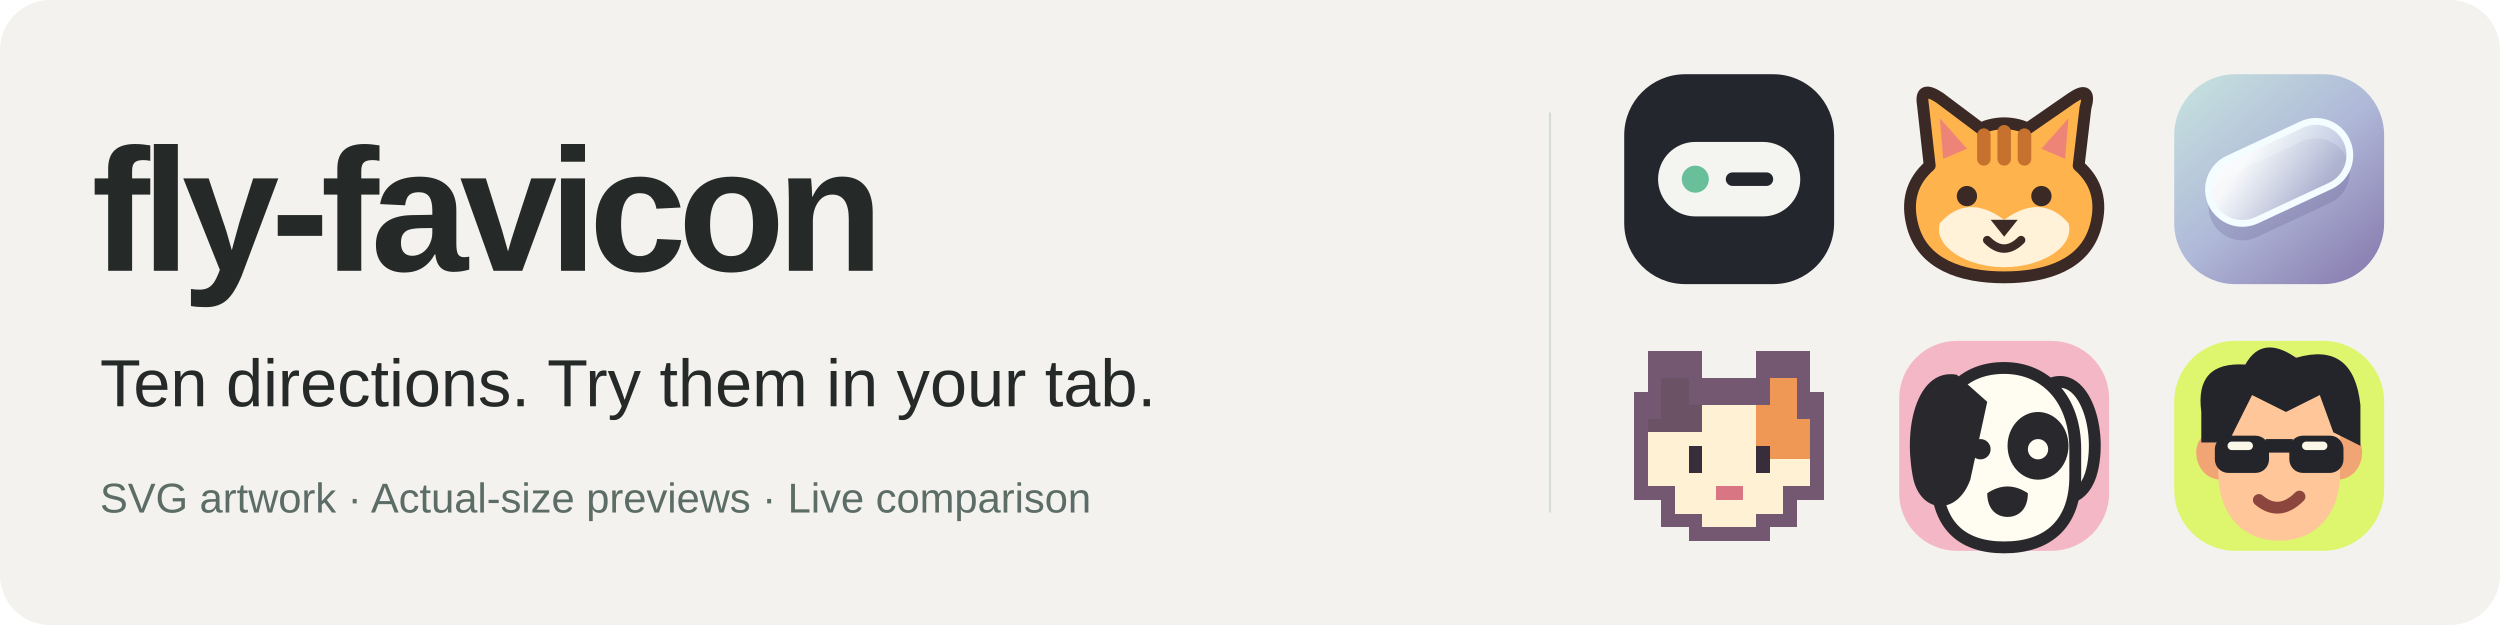
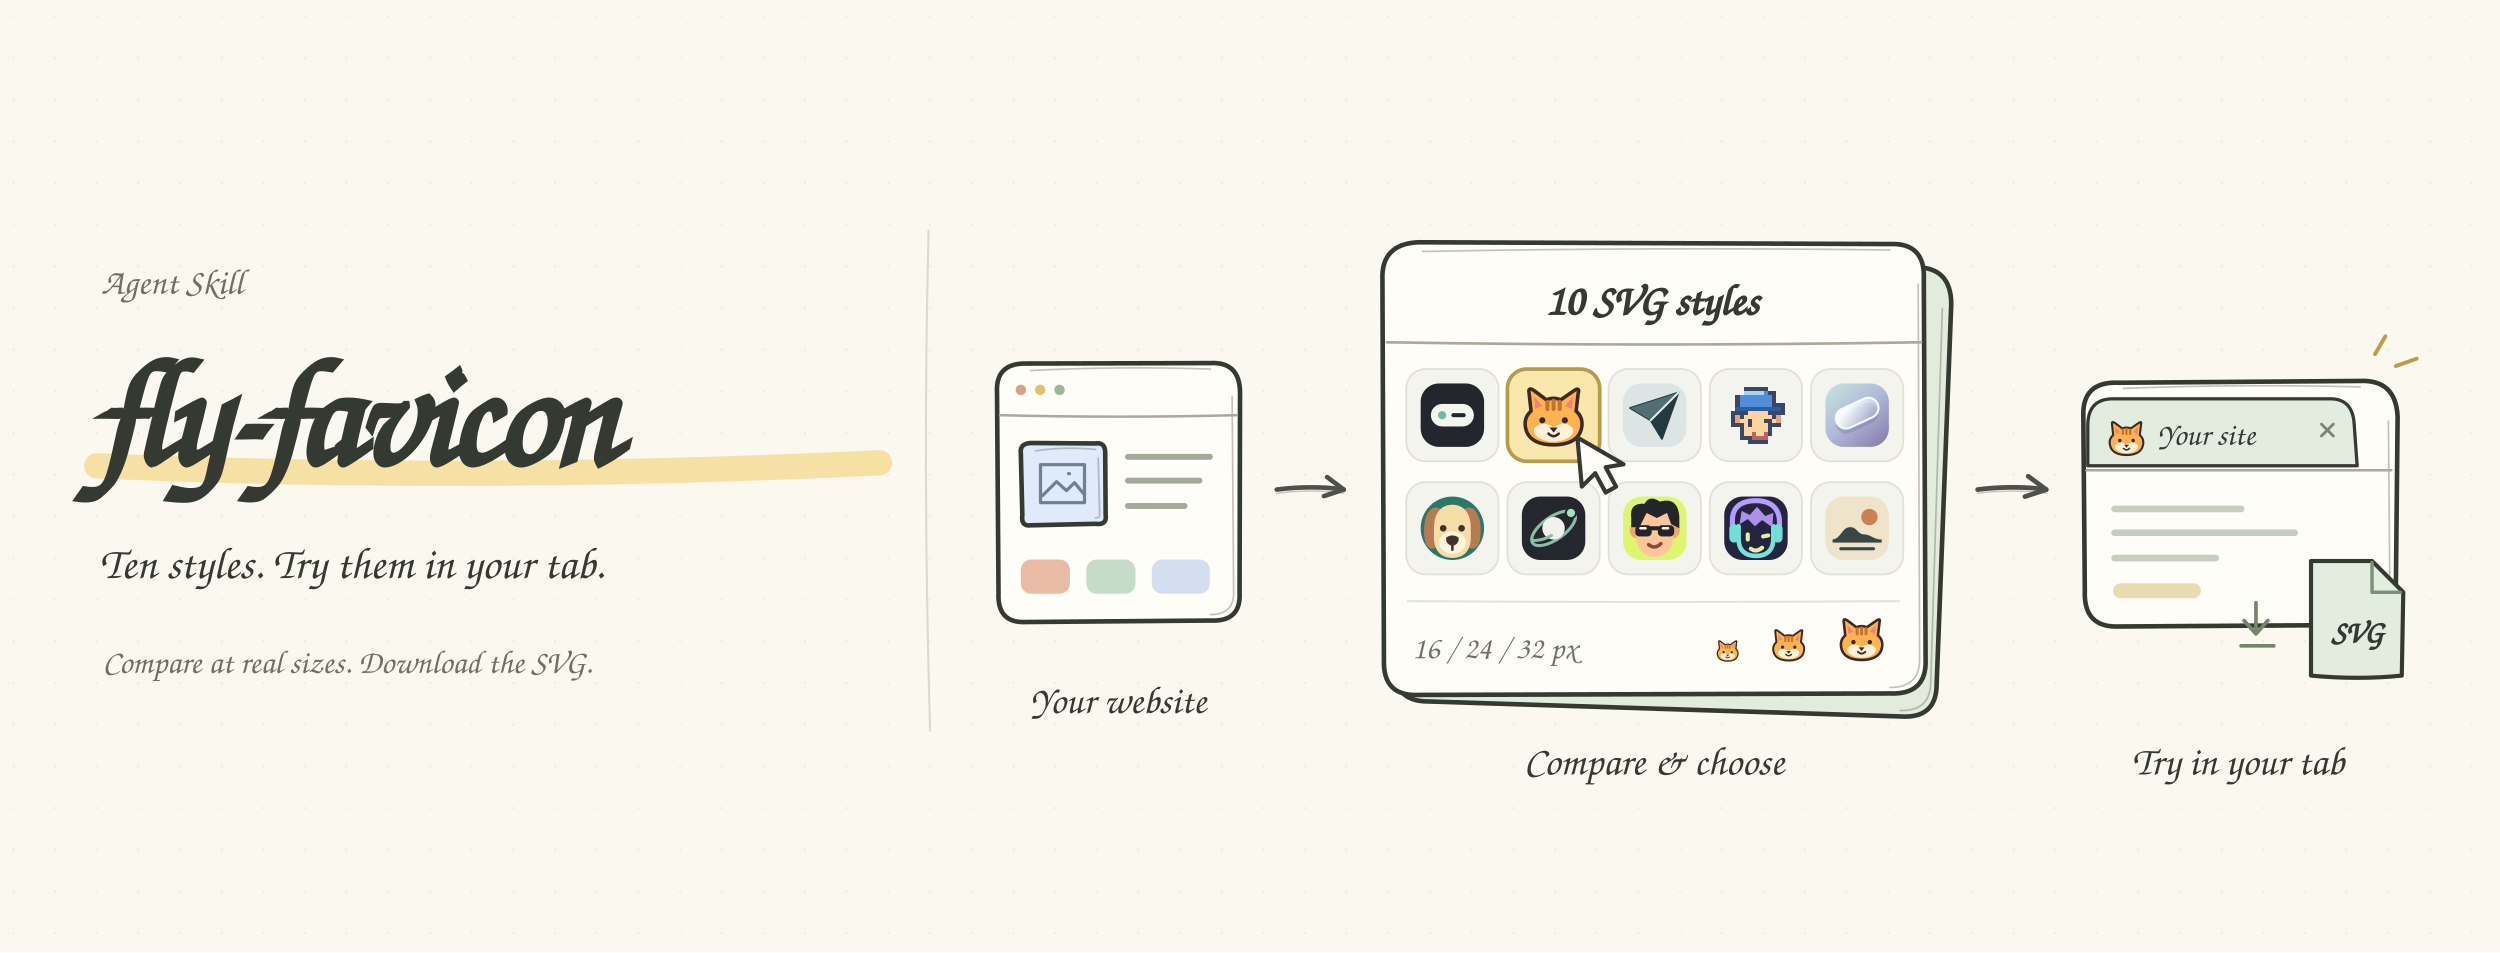
- <svg xmlns="http://www.w3.org/2000/svg" width="1200" height="300" viewBox="0 0 1200 300" role="img" aria-labelledby="hero-title hero-desc">
-   <rect width="1200" height="300" rx="24" fill="#f3f2ee" />
-   <g font-family="Segoe UI, Microsoft YaHei, Arial, sans-serif" fill="#252a28">
-     <text x="44" y="130" font-size="84" font-weight="700" letter-spacing="-4">fly-favicon</text>
-     <text x="48" y="195" font-size="32" font-weight="500">Ten directions. Try them in your tab.</text>
-     <text x="48" y="246" font-size="20" fill="#5c6c67">SVG artwork · Actual-size previews · Live comparison</text>
-   </g>
-   <path d="M744 54V246" stroke="#d6dcd5" stroke-width="1" />
-   <svg width="104" height="104" viewBox="0 0 64 64" fill="none" x="778" y="34">
+ <svg xmlns="http://www.w3.org/2000/svg" width="1680" height="640" viewBox="0 0 1680 640" role="img" aria-labelledby="hero-en-title hero-en-desc">
+   <rect width="1680" height="640" fill="#FBF8EF" />
+   <defs>
+     <pattern id="paper-dots" width="28" height="28" patternUnits="userSpaceOnUse">
+       <circle cx="9" cy="11" r=".7" fill="#A69C87" opacity=".16" />
+     </pattern>
+   </defs>
+   <rect width="1680" height="640" fill="url(#paper-dots)" />
+   <path d="M65 313 Q320 324 591 311" fill="none" stroke="#F4D786" stroke-width="17" opacity="0.72" stroke-linecap="round" stroke-linejoin="round" />
+   <path d="M624 155 Q620 316 625 491" fill="none" stroke="#CCC7B9" stroke-width="1.4" opacity="0.65" stroke-linecap="round" stroke-linejoin="round" />
+   <g transform="rotate(0 751.5 331)">
+     <path d="M689.56 244.3 Q669 244 670 263.56 L671 398.44 Q670 419 689.56 418 L813.44 417 Q834 418 833 398.44 L833.3 263.56 Q833 243 813.44 244 Z" fill="#FFFDF7" stroke="#343932" stroke-width="3.1" opacity="1" stroke-linecap="round" stroke-linejoin="round" />
+     <path d="M692.56 249 Q751.5 246 813.44 248 M828 266.56 L829 398.44 Q829 413 813.44 413" fill="none" stroke="#68695F" stroke-width="1.15" opacity="0.4" stroke-linecap="round" stroke-linejoin="round" />
+   </g>
+   <path d="M672 279 Q751 281 831 279" fill="none" stroke="#AAA99B" stroke-width="1.7" opacity="1" stroke-linecap="round" stroke-linejoin="round" />
+   <circle cx="686" cy="262" r="3.5" fill="#D9A08A" />
+   <circle cx="699" cy="262" r="3.5" fill="#E1C36D" />
+   <circle cx="712" cy="262" r="3.5" fill="#9EB69C" />
+   <g transform="rotate(0 714.5 325.5)">
+     <path d="M692.84 297.7 Q685 298 686 304.84 L687 346.16 Q686 354 692.84 353 L736.16 352 Q744 353 743 346.16 L742.7 304.84 Q743 297 736.16 298 Z" fill="#DFEAFA" stroke="#343932" stroke-width="3.1" opacity="1" stroke-linecap="round" stroke-linejoin="round" />
+     <path d="M695.84 303 Q714.5 300 736.16 302 M738 307.84 L739 346.16 Q739 348 736.16 348" fill="none" stroke="#68695F" stroke-width="1.15" opacity="0.4" stroke-linecap="round" stroke-linejoin="round" />
+   </g>
+   <g transform="translate(692.5 303.5) scale(0.672)">
+     <path d="M10 13 H54 V51 H10 Z M12 44 L26 30 L36 39 L44 31 L53 42 M38 22 H39" fill="none" stroke="#6C8294" stroke-width="3.2" opacity="1" stroke-linecap="round" stroke-linejoin="round" />
+   </g>
+   <path d="M758 307 L813 307 M758 323 L806 323 M758 340 L796 340" fill="none" stroke="#A3AA9A" stroke-width="4" opacity="1" stroke-linecap="round" stroke-linejoin="round" />
+   <rect x="686" y="376" width="33" height="23" rx="7" fill="#E9BBA5" />
+   <rect x="730" y="376" width="33" height="23" rx="7" fill="#C5DCC8" />
+   <rect x="774" y="376" width="39" height="23" rx="7" fill="#D3DEF0" />
+   <path d="M858 329 C872.4 327 890.85 327 903 329" fill="none" stroke="#4D5147" stroke-width="3.1" opacity="1" stroke-linecap="round" stroke-linejoin="round" />
+   <g transform="translate(0 2.5)">
+     <path d="M858 329 C872.4 327 890.85 327 903 329" fill="none" stroke="#4D5147" stroke-width="1" opacity="0.3" stroke-linecap="round" stroke-linejoin="round" />
+   </g>
+   <path d="M889.697 333.362 L903 329 L891.797 320.604" fill="none" stroke="#4D5147" stroke-width="3.1" opacity="1" stroke-linecap="round" stroke-linejoin="round" />
+   <g transform="rotate(2 1123.5 325.5)">
+     <path d="M965 174.9 Q940 174 941 198 L942 453 Q941 478 965 477 L1282 476 Q1307 477 1306 453 L1306.9 198 Q1306 173 1282 174 Z" fill="#E3EBDD" stroke="#343932" stroke-width="3.1" opacity="1" stroke-linecap="round" stroke-linejoin="round" />
+     <path d="M968 179 Q1123.5 176 1282 178 M1301 201 L1302 453 Q1302 472 1282 472" fill="none" stroke="#68695F" stroke-width="1.15" opacity="0.4" stroke-linecap="round" stroke-linejoin="round" />
+   </g>
+   <g transform="rotate(0 1111.5 315.5)">
+     <path d="M953 162.8 Q928 164 929 188 L930 443 Q929 468 953 467 L1270 466 Q1295 467 1294 443 L1292.8 188 Q1294 163 1270 164 Z" fill="#FFFDF7" stroke="#343932" stroke-width="3.1" opacity="1" stroke-linecap="round" stroke-linejoin="round" />
+     <path d="M956 169 Q1111.5 166 1270 168 M1289 191 L1290 443 Q1290 462 1270 462" fill="none" stroke="#68695F" stroke-width="1.15" opacity="0.4" stroke-linecap="round" stroke-linejoin="round" />
+   </g>
+   <path d="M932 230 Q1110 233 1291 230" fill="none" stroke="#AAA99B" stroke-width="1.8" opacity="1" stroke-linecap="round" stroke-linejoin="round" />
+   <rect x="945" y="248" width="62" height="62" rx="13" fill="#F4F4EE" stroke="#DFE1D6" stroke-width="1.2" />
+   <svg viewBox="0 0 64 64" fill="none" x="954" y="257" width="44" height="44">
    <rect x="1" y="1" width="62" height="62" rx="18" fill="#23262C" />
    <rect x="11" y="21" width="42" height="22" rx="11" fill="#F4F5F1" />
    <circle cx="22" cy="32" r="4" fill="#6ABF9B" />
    <path d="M33 32H43" stroke="#23262C" stroke-width="4" stroke-linecap="round" />
  </svg>
-   <svg width="104" height="104" viewBox="0 0 64 64" fill="none" x="910" y="34">
-     <path d="M10 28 8 10Q7 4 13 8L25 17Q32 14 39 17L52 8Q58 4 56 11L54 28Q62 35 59 46C56 57 45 61 32 61S8 57 5 46Q2 35 10 28Z" fill="#FFB34D" stroke="#3A2924" stroke-width="3.5" stroke-linejoin="round" />
-     <path d="m13 14 8 9-7 3Zm38 0-8 9 7 3Z" fill="#ED8477" />
-     <path d="M26 19v7m6-8v8m6-7v7" stroke="#C7712F" stroke-width="4" stroke-linecap="round" />
-     <path d="M13 45q8-9 19-1 11-8 19 1c2 7-8 13-19 13S11 52 13 45Z" fill="#FFF2D8" />
-     <circle cx="21" cy="37" r="3" fill="#3A2924" />
-     <circle cx="43" cy="37" r="3" fill="#3A2924" />
-     <path d="M28 44h8l-4 5Z" fill="#3A2924" />
-     <path d="M27 50q5 5 10 0" stroke="#3A2924" stroke-width="2.5" stroke-linecap="round" />
-   </svg>
-   <svg width="104" height="104" viewBox="0 0 64 64" fill="none" x="1042" y="34">
+   <rect x="1013" y="248" width="62" height="62" rx="13" fill="#F9E7AC" stroke="#B69B4B" stroke-width="2.5" />
+   <svg viewBox="0 0 64 64" fill="none" x="1022" y="257" width="44" height="44">
+     <path d="M10 28 8 10Q7 4 13 8L25 17Q32 14 39 17L52 8Q58 4 56 11L54 28Q62 35 59 46C56 57 45 61 32 61S8 57 5 46Q2 35 10 28Z" fill="#FFB34D" stroke="#3A2924" stroke-width="3.5" stroke-linejoin="round" />
+     <path d="m13 14 8 9-7 3Zm38 0-8 9 7 3Z" fill="#ED8477" />
+     <path d="M26 19v7m6-8v8m6-7v7" stroke="#C7712F" stroke-width="4" stroke-linecap="round" />
+     <path d="M13 45q8-9 19-1 11-8 19 1c2 7-8 13-19 13S11 52 13 45Z" fill="#FFF2D8" />
+     <circle cx="21" cy="37" r="3" fill="#3A2924" />
+     <circle cx="43" cy="37" r="3" fill="#3A2924" />
+     <path d="M28 44h8l-4 5Z" fill="#3A2924" />
+     <path d="M27 50q5 5 10 0" stroke="#3A2924" stroke-width="2.5" stroke-linecap="round" />
+   </svg>
+   <rect x="1081" y="248" width="62" height="62" rx="13" fill="#F4F4EE" stroke="#DFE1D6" stroke-width="1.2" />
+   <svg viewBox="0 0 64 64" fill="none" x="1090" y="257" width="44" height="44">
+     <rect x="1" y="1" width="62" height="62" rx="18" fill="#DCE5E4" />
+     <path d="M8 25L55 10L39 55L28 37L8 25Z" fill="#253A40" stroke="#253A40" stroke-width="2" stroke-linejoin="round" />
+     <path d="M8 25L55 10L28 37L8 25Z" fill="#536E73" />
+     <path d="M28 37L55 10" stroke="#DBEEE7" stroke-width="2" stroke-linecap="round" />
+   </svg>
+   <rect x="1149" y="248" width="62" height="62" rx="13" fill="#F4F4EE" stroke="#DFE1D6" stroke-width="1.2" />
+   <svg viewBox="0 0 64 64" fill="none" shape-rendering="crispEdges" x="1158" y="257" width="44" height="44">
+     <path d="M20 4h24v4h8v12h8v12h-4v12h-8v8h-4v8H24v-4h-8V44H8V28h4V12h8Z" fill="#3B4663" />
+     <path d="M16 28h36v12h-8v12h-4v4H28v-4h-8V40h-4Z" fill="#FFD49F" />
+     <path d="M12 32h4v8h-4Zm40 0h4v8h-4Z" fill="#E7A17C" />
+     <path d="M20 8h24v4h4v12H16V12h4Z" fill="#538DD9" />
+     <path d="M20 8h20v4H20Z" fill="#A4D4F2" />
+     <path d="M12 24h44v4H12Z" fill="#2D5CA7" />
+     <path d="M16 28h8v4h-4v4h-4Zm28 0h8v8h-4v-4h-4Z" fill="#3B4663" />
+     <path d="M24 36h4v8h-4Zm16 0h8v4h-8Z" fill="#3B4663" />
+     <path d="M28 48h4v4h8v-4h4v8H28Z" fill="#B76467" />
+   </svg>
+   <rect x="1217" y="248" width="62" height="62" rx="13" fill="#F4F4EE" stroke="#DFE1D6" stroke-width="1.2" />
+   <svg viewBox="0 0 64 64" fill="none" x="1226" y="257" width="44" height="44">
    <defs>
-       <linearGradient id="hero-glass-surface" x1="7" y1="6" x2="55" y2="61" gradientUnits="userSpaceOnUse">
+       <linearGradient id="candidate-4-surface" x1="7" y1="6" x2="55" y2="61" gradientUnits="userSpaceOnUse">
        <stop stop-color="#C3DDDE" />
        <stop offset=".5" stop-color="#AFB8D8" />
        <stop offset="1" stop-color="#8B80B2" />
      </linearGradient>
-       <linearGradient id="hero-glass-glass" x1="25" y1="22" x2="37" y2="42" gradientUnits="userSpaceOnUse">
+       <linearGradient id="candidate-4-glass" x1="25" y1="22" x2="37" y2="42" gradientUnits="userSpaceOnUse">
        <stop stop-color="#FFFFFF" stop-opacity=".92" />
        <stop offset="1" stop-color="#E7F2F7" stop-opacity=".3" />
      </linearGradient>
    </defs>
-     <rect x="1" y="1" width="62" height="62" rx="18" fill="url(#hero-glass-surface)" />
+     <rect x="1" y="1" width="62" height="62" rx="18" fill="url(#candidate-4-surface)" />
    <rect x="10" y="25" width="44" height="20" rx="10" transform="rotate(-25 32 35)" fill="#504A80" fill-opacity=".2" />
-     <rect x="10" y="20" width="44" height="20" rx="10" transform="rotate(-25 32 30)" fill="url(#hero-glass-glass)" stroke="#F3FCFF" stroke-width="2" />
-   </svg>
-   <svg width="104" height="104" viewBox="0 0 64 64" fill="none" shape-rendering="crispEdges" x="778" y="162">
-     <path d="M8 4h16v8h16V4h16v12h4v32h-8v8h-8v4H20v-4h-8v-8H4V16h4Z" fill="#745771" />
-     <path d="M12 12h8v8h24v-8h8v12h4v20h-8v8h-8v4H24v-4h-8v-8H8V24h4Z" fill="#FFF1D4" />
-     <path d="M12 12h8v8h4v8H8v-4h4Z" fill="#6B5264" />
-     <path d="M44 12h8v12h4v12H40V20h4Z" fill="#EF9856" />
-     <path d="M20 32h4v8h-4Zm20 0h4v8h-4Z" fill="#382D3A" />
-     <path d="M28 44h8v4h-8Z" fill="#D87683" />
-   </svg>
-   <svg width="104" height="104" viewBox="0 0 64 64" fill="none" x="910" y="162">
-     <rect x="1" y="1" width="62" height="62" rx="17" fill="#F4B7C5" />
-     <path d="M45 14c10-5 16 12 13 25-2 9-10 12-16 3Z" fill="#FFFCF1" stroke="#29292D" stroke-width="3.5" stroke-linejoin="round" />
-     <path d="M12 32c0-15 8-23 20-23s21 9 21 24v8c0 14-8 21-21 21S12 55 12 41Z" fill="#FFFCF1" stroke="#29292D" stroke-width="3.5" />
-     <path d="M18 11C7 9 2 25 5 41c2 11 13 12 17 1l5-23Z" fill="#29292D" />
-     <ellipse cx="42" cy="32" rx="9" ry="10" fill="#29292D" />
-     <circle cx="25" cy="33" r="3" fill="#29292D" />
-     <circle cx="42" cy="33" r="3" fill="#FFFCF1" />
-     <path d="M27 46q6-4 12 0c0 5-3 7-6 7s-6-2-6-7Z" fill="#29292D" />
-   </svg>
-   <svg width="104" height="104" viewBox="0 0 64 64" fill="none" x="1042" y="162">
+     <rect x="10" y="20" width="44" height="20" rx="10" transform="rotate(-25 32 30)" fill="url(#candidate-4-glass)" stroke="#F3FCFF" stroke-width="2" />
+   </svg>
+   <rect x="945" y="324" width="62" height="62" rx="13" fill="#F4F4EE" stroke="#DFE1D6" stroke-width="1.2" />
+   <svg viewBox="0 0 64 64" fill="none" x="954" y="333" width="44" height="44">
+     <circle cx="32" cy="32" r="31" fill="#287969" />
+     <path d="M20 13C9 7 2 24 5 43c2 12 12 12 16 0l5-22Zm24 0c11-6 18 11 15 30-2 12-12 12-16 0l-5-22Z" fill="#B77B53" />
+     <path d="M14 32c0-15 7-23 18-23s18 8 18 23v9c0 13-7 20-18 20S14 54 14 41Z" fill="#F6DDA8" />
+     <ellipse cx="32" cy="46" rx="13" ry="11" fill="#FFF5DB" />
+     <circle cx="23" cy="32" r="3.25" fill="#45302B" />
+     <circle cx="41" cy="32" r="3.25" fill="#45302B" />
+     <path d="M26 41q6-4 12 0c1 5-3 8-6 8s-7-3-6-8Z" fill="#45302B" />
+     <path d="M32 48v5" stroke="#45302B" stroke-width="2.5" stroke-linecap="round" />
+   </svg>
+   <rect x="1013" y="324" width="62" height="62" rx="13" fill="#F4F4EE" stroke="#DFE1D6" stroke-width="1.2" />
+   <svg viewBox="0 0 64 64" fill="none" x="1022" y="333" width="44" height="44">
+     <rect x="1" y="1" width="62" height="62" rx="18" fill="#25272E" />
+     <ellipse cx="32" cy="32" rx="25" ry="11" transform="rotate(-35 32 32)" stroke="#8DBCA9" stroke-width="3" />
+     <circle cx="32" cy="32" r="11" fill="#F1F2ED" />
+     <path d="M12 44C17 44 23 43 30 39" stroke="#8DBCA9" stroke-width="3" stroke-linecap="round" />
+     <circle cx="49" cy="17" r="5" fill="#A5E0C0" stroke="#25272E" stroke-width="2" />
+   </svg>
+   <rect x="1081" y="324" width="62" height="62" rx="13" fill="#F4F4EE" stroke="#DFE1D6" stroke-width="1.2" />
+   <svg viewBox="0 0 64 64" fill="none" x="1090" y="333" width="44" height="44">
    <rect x="1" y="1" width="62" height="62" rx="18" fill="#DDF66D" />
    <path d="M15 29c-10-4-10 13 0 13Zm34 0c10-4 10 13 0 13Z" fill="#F1A575" />
    <path d="M14 25c0-14 8-20 18-20s18 6 18 20v15c0 12-7 20-18 20S14 52 14 40Z" fill="#FFC69A" />
    <path d="M9 31V22Q7 7 22 8q5-9 15-2 17-5 19 14v12l-8-4-4-11-10 5-10-5-7 14Z" fill="#24252B" />
    <rect x="13" y="29" width="16" height="11" rx="4" fill="#24252B" />
    <rect x="35" y="29" width="16" height="11" rx="4" fill="#24252B" />
    <path d="M28 32h8" stroke="#24252B" stroke-width="4" />
    <path d="m18 32 5 0m17 0h5" stroke="#FCF8E8" stroke-width="2.5" stroke-linecap="round" />
    <path d="M26 48q6 5 12-1" stroke="#8C463D" stroke-width="3.5" stroke-linecap="round" />
  </svg>
+   <rect x="1149" y="324" width="62" height="62" rx="13" fill="#F4F4EE" stroke="#DFE1D6" stroke-width="1.2" />
+   <svg viewBox="0 0 64 64" fill="none" x="1158" y="333" width="44" height="44">
+     <rect x="1" y="1" width="62" height="62" rx="18" fill="#25233E" />
+     <path d="M15 30v12c0 11 6 17 17 17s17-6 17-17V30" stroke="#72E6D9" stroke-width="4.5" stroke-linecap="round" />
+     <path d="M9 36V24C9 11 18 5 32 5s23 7 23 21v10" stroke="#B59CFF" stroke-width="5" stroke-linecap="round" />
+     <path d="m16 28 2-13 8 4 7-8 8 9 8-3-1 14-10-7-7 6-7-7Z" fill="#AC91EB" />
+     <rect x="6" y="28" width="9" height="18" rx="4.5" fill="#6FE0D5" />
+     <rect x="49" y="28" width="9" height="18" rx="4.5" fill="#6FE0D5" />
+     <path d="M24 38v5m15-3 5-1" stroke="#DFF2A3" stroke-width="4" stroke-linecap="round" />
+     <path d="M27 52q5 4 11-1" stroke="#DFF2A3" stroke-width="4" stroke-linecap="round" />
+   </svg>
+   <rect x="1217" y="324" width="62" height="62" rx="13" fill="#F4F4EE" stroke="#DFE1D6" stroke-width="1.2" />
+   <svg viewBox="0 0 64 64" fill="none" x="1226" y="333" width="44" height="44">
+     <rect x="1" y="1" width="62" height="62" rx="18" fill="#EFE3C9" />
+     <circle cx="44" cy="21" r="8" fill="#C98152" />
+     <path d="M8 43C16 42 17 32 24 31C32 30 32 38 39 38C45 38 48 43 56 43V46H8V43Z" fill="#354846" />
+     <path d="M16 52H48" stroke="#354846" stroke-width="3" stroke-linecap="round" />
+   </svg>
+   <path d="M1060 294 L1063 327 L1072 318 L1079 331 L1086 327 L1079 314 L1091 312 Z" fill="#FFFDF7" stroke="#343932" stroke-width="2.8" opacity="1" stroke-linecap="round" stroke-linejoin="round" />
+   <path d="M946 404 Q1112 405 1276 404" fill="none" stroke="#E1E1D7" stroke-width="1.3" opacity="1" stroke-linecap="round" stroke-linejoin="round" />
+   <svg viewBox="0 0 64 64" fill="none" x="1153" y="429" width="16" height="16">
+     <path d="M10 28 8 10Q7 4 13 8L25 17Q32 14 39 17L52 8Q58 4 56 11L54 28Q62 35 59 46C56 57 45 61 32 61S8 57 5 46Q2 35 10 28Z" fill="#FFB34D" stroke="#3A2924" stroke-width="3.5" stroke-linejoin="round" />
+     <path d="m13 14 8 9-7 3Zm38 0-8 9 7 3Z" fill="#ED8477" />
+     <path d="M26 19v7m6-8v8m6-7v7" stroke="#C7712F" stroke-width="4" stroke-linecap="round" />
+     <path d="M13 45q8-9 19-1 11-8 19 1c2 7-8 13-19 13S11 52 13 45Z" fill="#FFF2D8" />
+     <circle cx="21" cy="37" r="3" fill="#3A2924" />
+     <circle cx="43" cy="37" r="3" fill="#3A2924" />
+     <path d="M28 44h8l-4 5Z" fill="#3A2924" />
+     <path d="M27 50q5 5 10 0" stroke="#3A2924" stroke-width="2.5" stroke-linecap="round" />
+   </svg>
+   <svg viewBox="0 0 64 64" fill="none" x="1190" y="421" width="24" height="24">
+     <path d="M10 28 8 10Q7 4 13 8L25 17Q32 14 39 17L52 8Q58 4 56 11L54 28Q62 35 59 46C56 57 45 61 32 61S8 57 5 46Q2 35 10 28Z" fill="#FFB34D" stroke="#3A2924" stroke-width="3.5" stroke-linejoin="round" />
+     <path d="m13 14 8 9-7 3Zm38 0-8 9 7 3Z" fill="#ED8477" />
+     <path d="M26 19v7m6-8v8m6-7v7" stroke="#C7712F" stroke-width="4" stroke-linecap="round" />
+     <path d="M13 45q8-9 19-1 11-8 19 1c2 7-8 13-19 13S11 52 13 45Z" fill="#FFF2D8" />
+     <circle cx="21" cy="37" r="3" fill="#3A2924" />
+     <circle cx="43" cy="37" r="3" fill="#3A2924" />
+     <path d="M28 44h8l-4 5Z" fill="#3A2924" />
+     <path d="M27 50q5 5 10 0" stroke="#3A2924" stroke-width="2.5" stroke-linecap="round" />
+   </svg>
+   <svg viewBox="0 0 64 64" fill="none" x="1235" y="413" width="32" height="32">
+     <path d="M10 28 8 10Q7 4 13 8L25 17Q32 14 39 17L52 8Q58 4 56 11L54 28Q62 35 59 46C56 57 45 61 32 61S8 57 5 46Q2 35 10 28Z" fill="#FFB34D" stroke="#3A2924" stroke-width="3.5" stroke-linejoin="round" />
+     <path d="m13 14 8 9-7 3Zm38 0-8 9 7 3Z" fill="#ED8477" />
+     <path d="M26 19v7m6-8v8m6-7v7" stroke="#C7712F" stroke-width="4" stroke-linecap="round" />
+     <path d="M13 45q8-9 19-1 11-8 19 1c2 7-8 13-19 13S11 52 13 45Z" fill="#FFF2D8" />
+     <circle cx="21" cy="37" r="3" fill="#3A2924" />
+     <circle cx="43" cy="37" r="3" fill="#3A2924" />
+     <path d="M28 44h8l-4 5Z" fill="#3A2924" />
+     <path d="M27 50q5 5 10 0" stroke="#3A2924" stroke-width="2.5" stroke-linecap="round" />
+   </svg>
+   <path d="M1329 329 C1343.72 327 1362.58 327 1375 329" fill="none" stroke="#4D5147" stroke-width="3.2" opacity="1" stroke-linecap="round" stroke-linejoin="round" />
+   <g transform="translate(0 2.5)">
+     <path d="M1329 329 C1343.72 327 1362.58 327 1375 329" fill="none" stroke="#4D5147" stroke-width="1" opacity="0.3" stroke-linecap="round" stroke-linejoin="round" />
+   </g>
+   <path d="M1360.763 333.723 L1375 329 L1362.966 320.046" fill="none" stroke="#4D5147" stroke-width="3.2" opacity="1" stroke-linecap="round" stroke-linejoin="round" />
+   <g transform="rotate(0 1505 338.5)">
+     <path d="M1424 257.2 Q1399 256 1400 280 L1401 397 Q1400 422 1424 421 L1586 420 Q1611 421 1610 397 L1611.2 280 Q1610 255 1586 256 Z" fill="#FFFDF7" stroke="#343932" stroke-width="3.1" opacity="1" stroke-linecap="round" stroke-linejoin="round" />
+     <path d="M1427 261 Q1505 258 1586 260 M1605 283 L1606 397 Q1606 416 1586 416" fill="none" stroke="#68695F" stroke-width="1.15" opacity="0.4" stroke-linecap="round" stroke-linejoin="round" />
+   </g>
+   <path d="M1402 316 L1607 316" fill="none" stroke="#AAA99B" stroke-width="1.7" opacity="1" stroke-linecap="round" stroke-linejoin="round" />
+   <path d="M1403 313 L1403 286 Q1403 268 1420 268 L1566 268 Q1581 268 1582 285 L1584 313 Z" fill="#E2ECDF" stroke="#343932" stroke-width="2.2" opacity="1" stroke-linecap="round" stroke-linejoin="round" />
+   <svg viewBox="0 0 64 64" fill="none" x="1416" y="281" width="26" height="26">
+     <path d="M10 28 8 10Q7 4 13 8L25 17Q32 14 39 17L52 8Q58 4 56 11L54 28Q62 35 59 46C56 57 45 61 32 61S8 57 5 46Q2 35 10 28Z" fill="#FFB34D" stroke="#3A2924" stroke-width="3.5" stroke-linejoin="round" />
+     <path d="m13 14 8 9-7 3Zm38 0-8 9 7 3Z" fill="#ED8477" />
+     <path d="M26 19v7m6-8v8m6-7v7" stroke="#C7712F" stroke-width="4" stroke-linecap="round" />
+     <path d="M13 45q8-9 19-1 11-8 19 1c2 7-8 13-19 13S11 52 13 45Z" fill="#FFF2D8" />
+     <circle cx="21" cy="37" r="3" fill="#3A2924" />
+     <circle cx="43" cy="37" r="3" fill="#3A2924" />
+     <path d="M28 44h8l-4 5Z" fill="#3A2924" />
+     <path d="M27 50q5 5 10 0" stroke="#3A2924" stroke-width="2.5" stroke-linecap="round" />
+   </svg>
+   <path d="M1560 285 l8 8 M1568 285 l-8 8" fill="none" stroke="#7D8476" stroke-width="1.9" opacity="1" stroke-linecap="round" stroke-linejoin="round" />
+   <path d="M1421 342 L1506 342 M1421 358 L1542 358 M1421 375 L1489 375" fill="none" stroke="#C6CEBF" stroke-width="4.5" opacity="1" stroke-linecap="round" stroke-linejoin="round" />
+   <rect x="1420" y="392" width="59" height="10" rx="5" fill="#E9DBB1" />
+   <path d="M1553 377 L1594 377 L1615 398 L1614 454 Q1585 457 1553 454 Z" fill="#E2ECDF" stroke="#343932" stroke-width="2.8" opacity="1" stroke-linecap="round" stroke-linejoin="round" />
+   <path d="M1594 378 L1594 398 L1613 398" fill="none" stroke="#7C8F78" stroke-width="2.3" opacity="1" stroke-linecap="round" stroke-linejoin="round" />
+   <path d="M1516 405 L1516 424 M1508 417 L1516 426 L1524 417 M1506 434 L1528 434" fill="none" stroke="#75866D" stroke-width="2.5" opacity="1" stroke-linecap="round" stroke-linejoin="round" />
+   <path d="M1596 238 l7 -12 M1610 246 l14 -5" fill="none" stroke="#BE9B49" stroke-width="2.6" opacity="1" stroke-linecap="round" stroke-linejoin="round" />
+   <g data-label="0" transform="rotate(0 313 189)">
+     <text x="68" y="197.4" text-anchor="start" font-family="Comic Sans MS, Segoe Print, Bradley Hand, cursive" font-size="24" font-weight="400" letter-spacing="0" fill="#6E7065">
+       <tspan x="68" dy="0">Agent Skill</tspan>
+     </text>
+   </g>
+   <g data-label="1" transform="rotate(0 335 277.5)">
+     <text x="60" y="312.85" text-anchor="start" font-family="Comic Sans MS, Segoe Print, Bradley Hand, cursive" font-size="101" font-weight="700" letter-spacing="-3.4" fill="#343932">
+       <tspan x="60" dy="0">fly-favicon</tspan>
+     </text>
+   </g>
+   <g data-label="2" transform="rotate(0 337 378)">
+     <text x="67" y="388.5" text-anchor="start" font-family="Comic Sans MS, Segoe Print, Bradley Hand, cursive" font-size="30" font-weight="400" letter-spacing="0" fill="#343932">
+       <tspan x="67" dy="0">Ten styles. Try them in your tab.</tspan>
+     </text>
+   </g>
+   <g data-label="3" transform="rotate(0 339 444.5)">
+     <text x="69" y="452.2" text-anchor="start" font-family="Comic Sans MS, Segoe Print, Bradley Hand, cursive" font-size="22" font-weight="400" letter-spacing="0" fill="#6E7065">
+       <tspan x="69" dy="0">Compare at real sizes. Download the SVG.</tspan>
+     </text>
+   </g>
+   <g data-label="4" transform="rotate(0 751.5 470)">
+     <text x="751.5" y="479.1" text-anchor="middle" font-family="Comic Sans MS, Segoe Print, Bradley Hand, cursive" font-size="26" font-weight="400" letter-spacing="0" fill="#343932">
+       <tspan x="751.5" dy="0">Your website</tspan>
+     </text>
+   </g>
+   <g data-label="5" transform="rotate(0 1110 201.5)">
+     <text x="1110" y="211.65" text-anchor="middle" font-family="Comic Sans MS, Segoe Print, Bradley Hand, cursive" font-size="29" font-weight="700" letter-spacing="0" fill="#343932">
+       <tspan x="1110" dy="0">10 SVG styles</tspan>
+     </text>
+   </g>
+   <g data-label="6" transform="rotate(0 1046.5 435)">
+     <text x="949" y="442.35" text-anchor="start" font-family="Comic Sans MS, Segoe Print, Bradley Hand, cursive" font-size="21" font-weight="400" letter-spacing="0" fill="#6E7065">
+       <tspan x="949" dy="0">16 / 24 / 32 px</tspan>
+     </text>
+   </g>
+   <g data-label="7" transform="rotate(0 1111.5 511)">
+     <text x="1111.5" y="520.45" text-anchor="middle" font-family="Comic Sans MS, Segoe Print, Bradley Hand, cursive" font-size="27" font-weight="400" letter-spacing="0" fill="#343932">
+       <tspan x="1111.5" dy="0">Compare &amp; choose</tspan>
+     </text>
+   </g>
+   <g data-label="8" transform="rotate(0 1504 291.5)">
+     <text x="1450" y="298.85" text-anchor="start" font-family="Comic Sans MS, Segoe Print, Bradley Hand, cursive" font-size="21" font-weight="400" letter-spacing="0" fill="#343932">
+       <tspan x="1450" dy="0">Your site</tspan>
+     </text>
+   </g>
+   <g data-label="9" transform="rotate(0 1584 424.5)">
+     <text x="1584" y="431.85" text-anchor="middle" font-family="Comic Sans MS, Segoe Print, Bradley Hand, cursive" font-size="21" font-weight="700" letter-spacing="0" fill="#343932">
+       <tspan x="1584" dy="0">SVG</tspan>
+     </text>
+   </g>
+   <g data-label="10" transform="rotate(0 1504 511)">
+     <text x="1504" y="520.45" text-anchor="middle" font-family="Comic Sans MS, Segoe Print, Bradley Hand, cursive" font-size="27" font-weight="400" letter-spacing="0" fill="#343932">
+       <tspan x="1504" dy="0">Try in your tab</tspan>
+     </text>
+   </g>
</svg>
